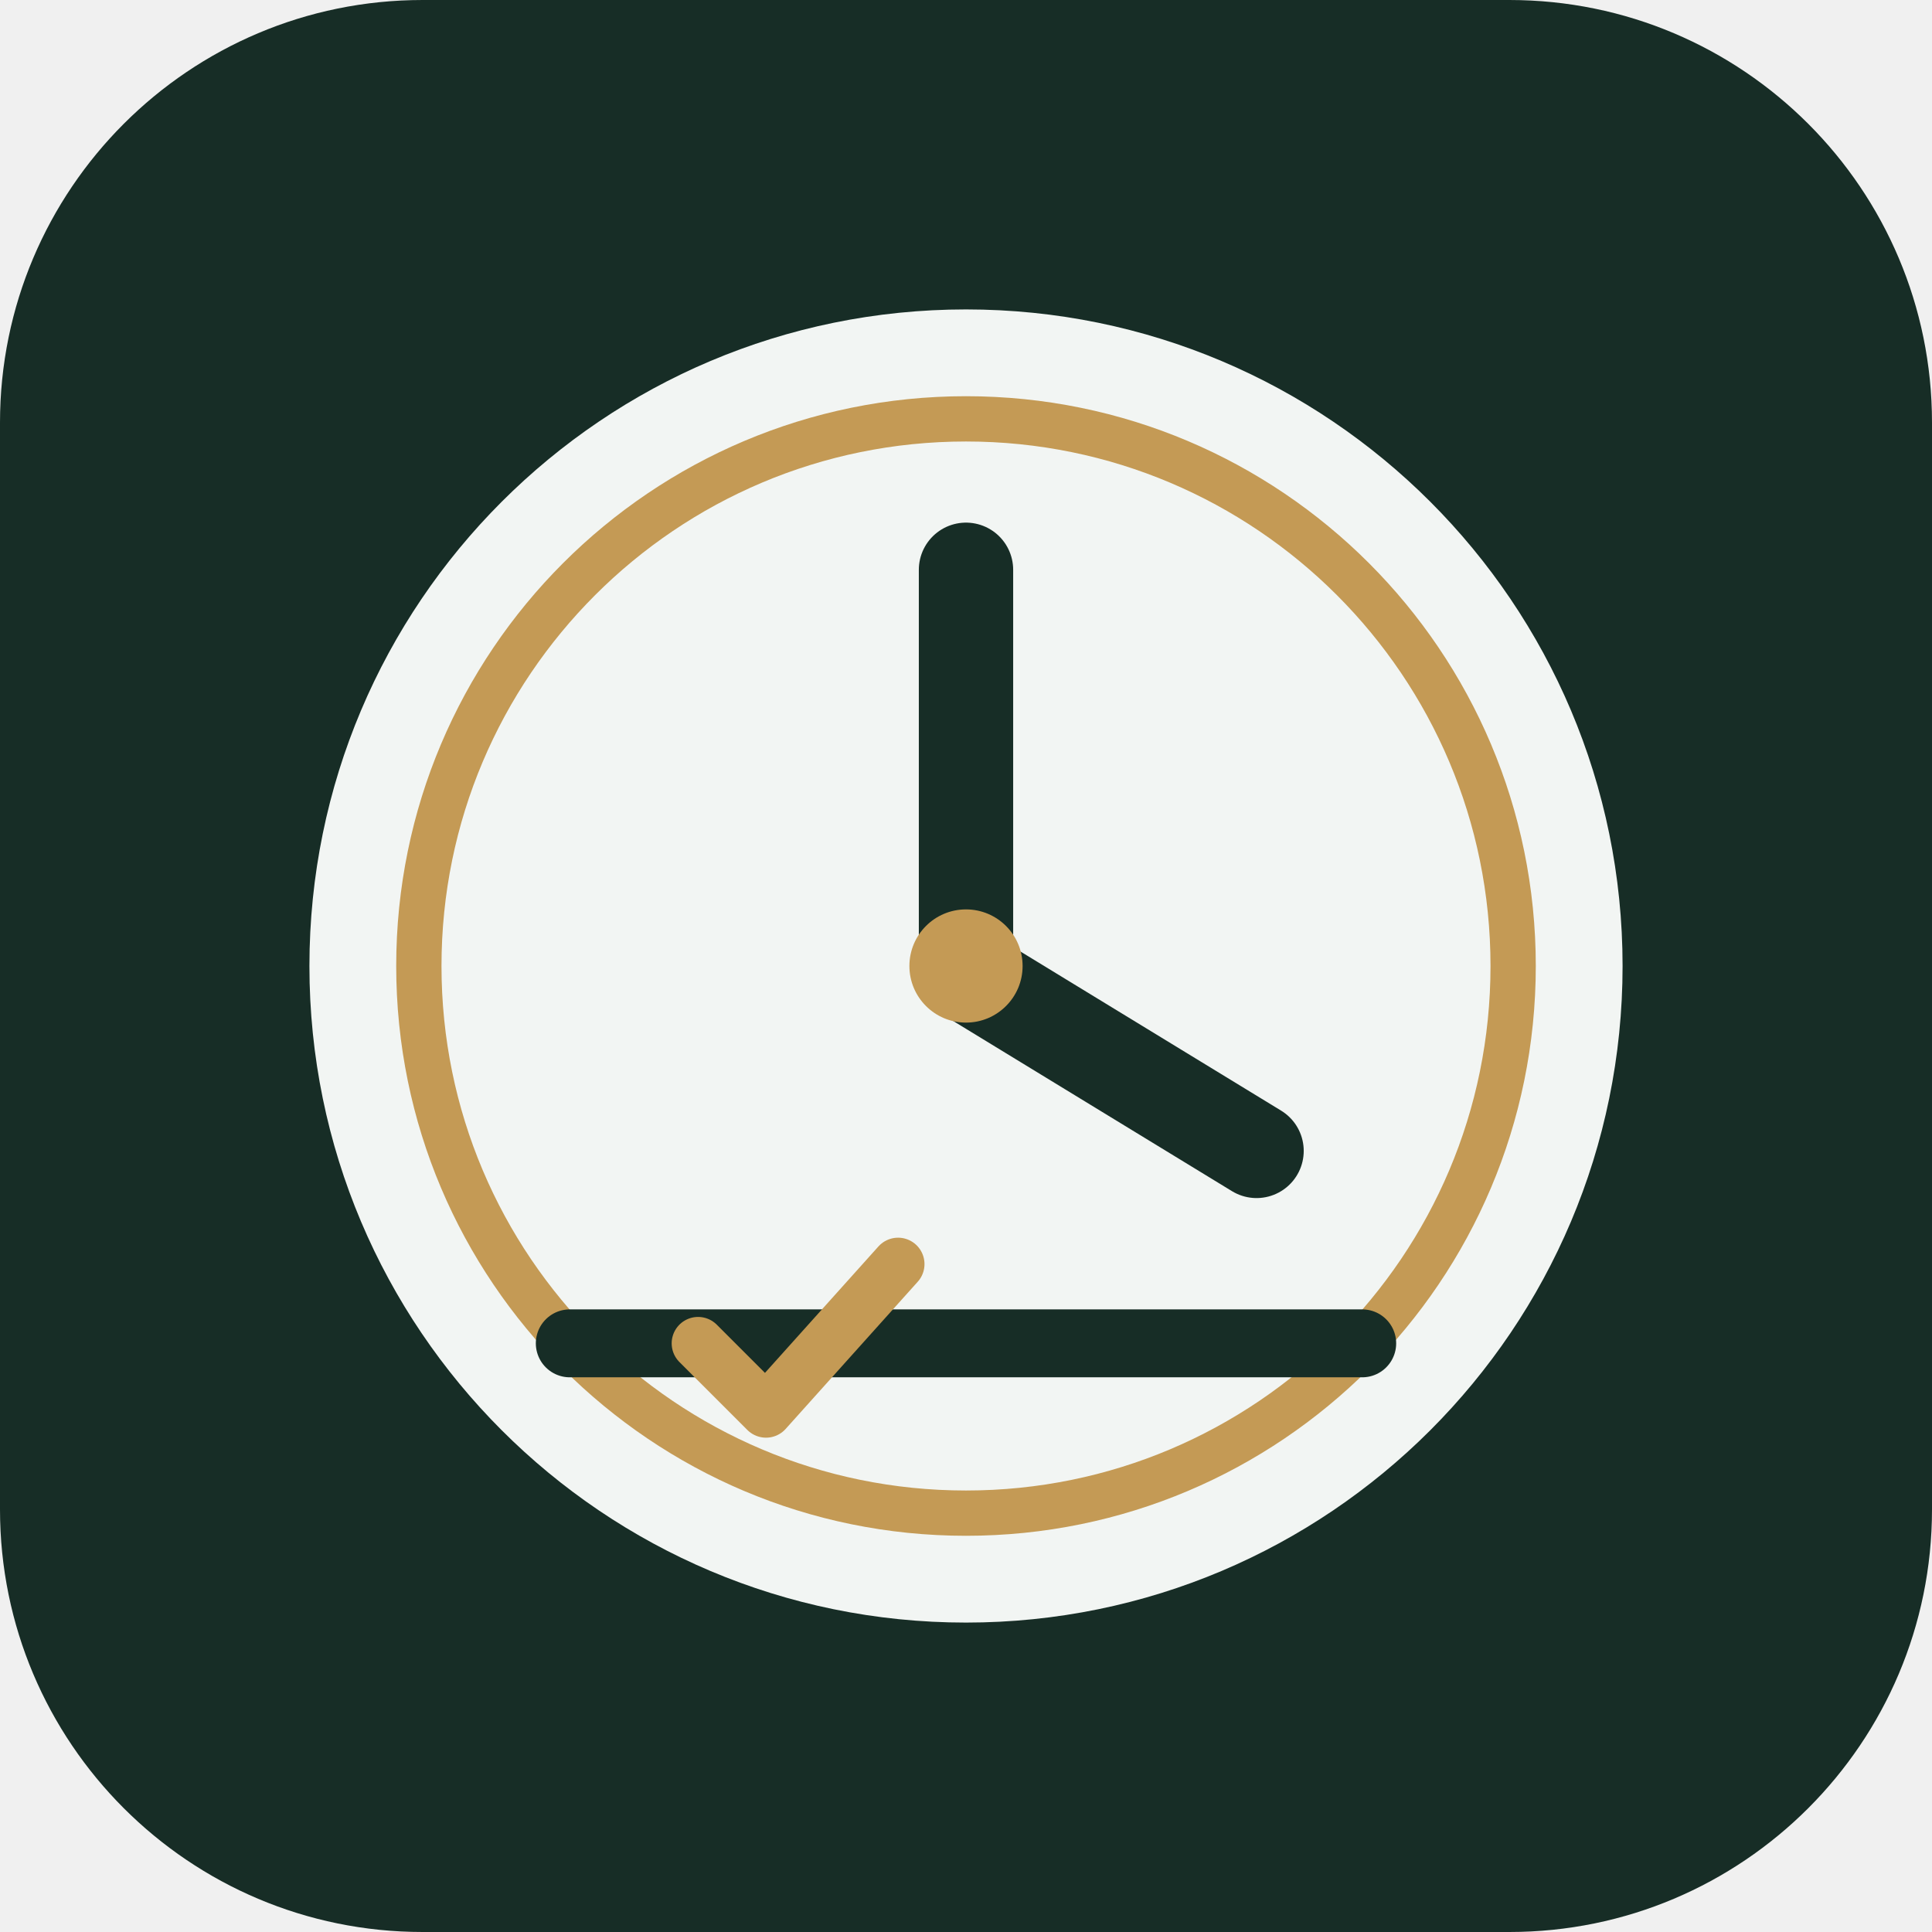
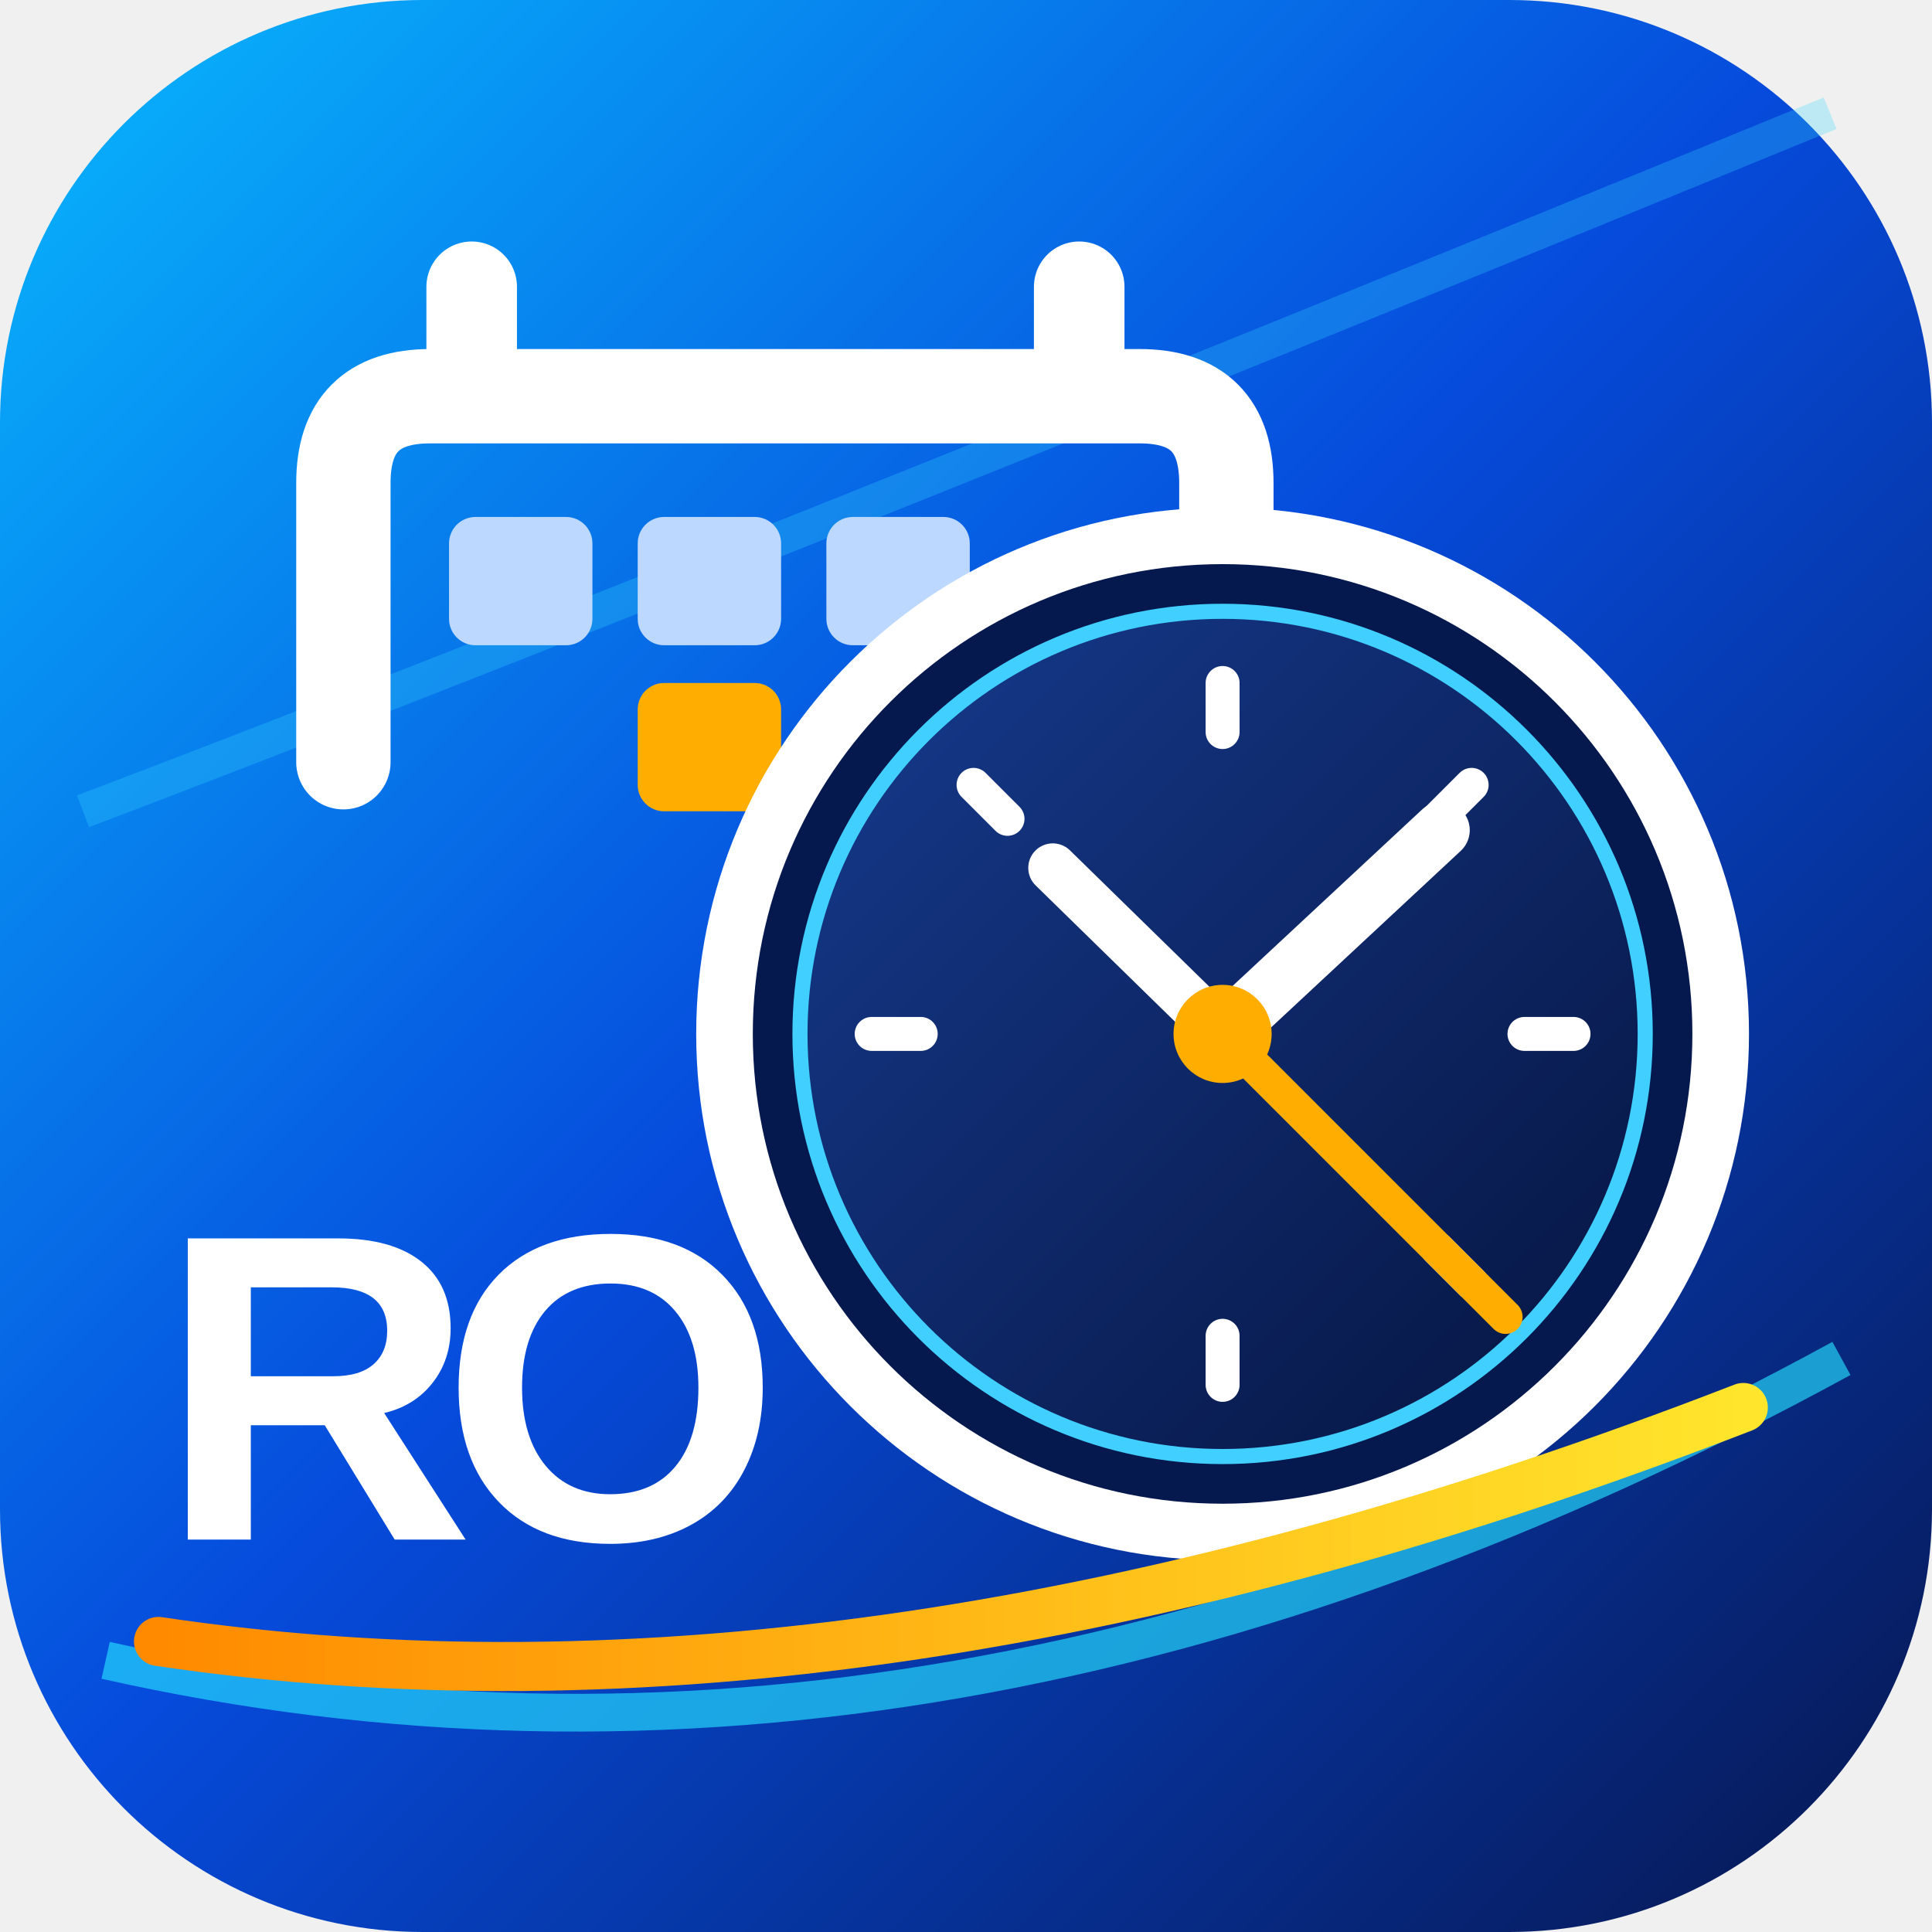
<svg xmlns="http://www.w3.org/2000/svg" viewBox="0 0 512 512">
-   <rect width="512" height="512" rx="112" fill="#172d26" />
-   <circle cx="256" cy="256" r="174" fill="#f2f5f3" />
-   <circle cx="256" cy="256" r="145" fill="none" stroke="#c49a55" stroke-width="12" />
-   <path d="M256 151v107l77 47" fill="none" stroke="#172d26" stroke-width="25" stroke-linecap="round" stroke-linejoin="round" />
-   <circle cx="256" cy="256" r="15" fill="#c49a55" />
-   <path d="M151 356h210" stroke="#172d26" stroke-width="18" stroke-linecap="round" />
-   <path d="m185 356 18 18 35-39" fill="none" stroke="#c49a55" stroke-width="14" stroke-linecap="round" stroke-linejoin="round" />
-   <path d="M278 356h64" stroke="#172d26" stroke-width="13" stroke-linecap="round" />
+   <defs>
+     <linearGradient id="bg" x1="0" y1="0" x2="1" y2="1">
+       <stop stop-color="#08b9ff" />
+       <stop offset=".48" stop-color="#064bdc" />
+       <stop offset="1" stop-color="#07164e" />
+     </linearGradient>
+     <linearGradient id="swoosh" x1="0" y1="0" x2="1" y2="0">
+       <stop stop-color="#ff8a00" />
+       <stop offset="1" stop-color="#ffe52c" />
+     </linearGradient>
+     <linearGradient id="clock" x1="0" y1="0" x2="1" y2="1">
+       <stop stop-color="#163b8f" />
+       <stop offset="1" stop-color="#06143f" />
+     </linearGradient>
+   </defs>
+   <rect width="512" height="512" rx="112" fill="url(#bg)" />
+   <path d="M22 215 Q180 155 485 30" fill="none" stroke="#37d9ff" stroke-width="9" opacity=".28" />
+   <path d="M28 440 Q250 490 488 360" fill="none" stroke="#27dfff" stroke-width="10" opacity=".65" />
+   <g fill="none" stroke="#fff" stroke-linecap="round" stroke-linejoin="round">
+     <path d="M91 202V128Q91 105 114 105H302Q325 105 325 128V165" stroke-width="25" />
+     <path d="M125 104V76M286 104V76" stroke-width="24" />
+   </g>
+   <g fill="#bcd8ff">
+     <rect x="119" y="137" width="38" height="34" rx="7" />
+     <rect x="169" y="137" width="38" height="34" rx="7" />
+     <rect x="219" y="137" width="38" height="34" rx="7" />
+   </g>
+   <rect x="169" y="181" width="38" height="34" rx="7" fill="#ffae00" />
+   <circle cx="324" cy="274" r="132" fill="#06194f" stroke="#fff" stroke-width="15" />
+   <circle cx="324" cy="274" r="112" fill="url(#clock)" stroke="#40cfff" stroke-width="4" />
+   <g stroke="#fff" stroke-width="9" stroke-linecap="round">
+     <path d="M324 181v13M324 354v13M231 274h13M404 274h13M258 208l9 9M381 331l9 9M390 208l-9 9" />
+   </g>
+   <path d="M324 274 382 220" stroke="#fff" stroke-width="15" stroke-linecap="round" />
+   <path d="M324 274 279 230" stroke="#fff" stroke-width="13" stroke-linecap="round" />
+   <path d="M324 274 399 349" stroke="#ffad00" stroke-width="9" stroke-linecap="round" />
+   <circle cx="324" cy="274" r="13" fill="#ffad00" />
+   <g fill="#fff" font-family="Arial,Helvetica,sans-serif" font-size="116" font-weight="900" letter-spacing="-9">
+     <text x="42" y="408">RO</text>
+   </g>
+   <path d="M42 435 Q230 463 462 373" fill="none" stroke="url(#swoosh)" stroke-width="13" stroke-linecap="round" />
</svg>
